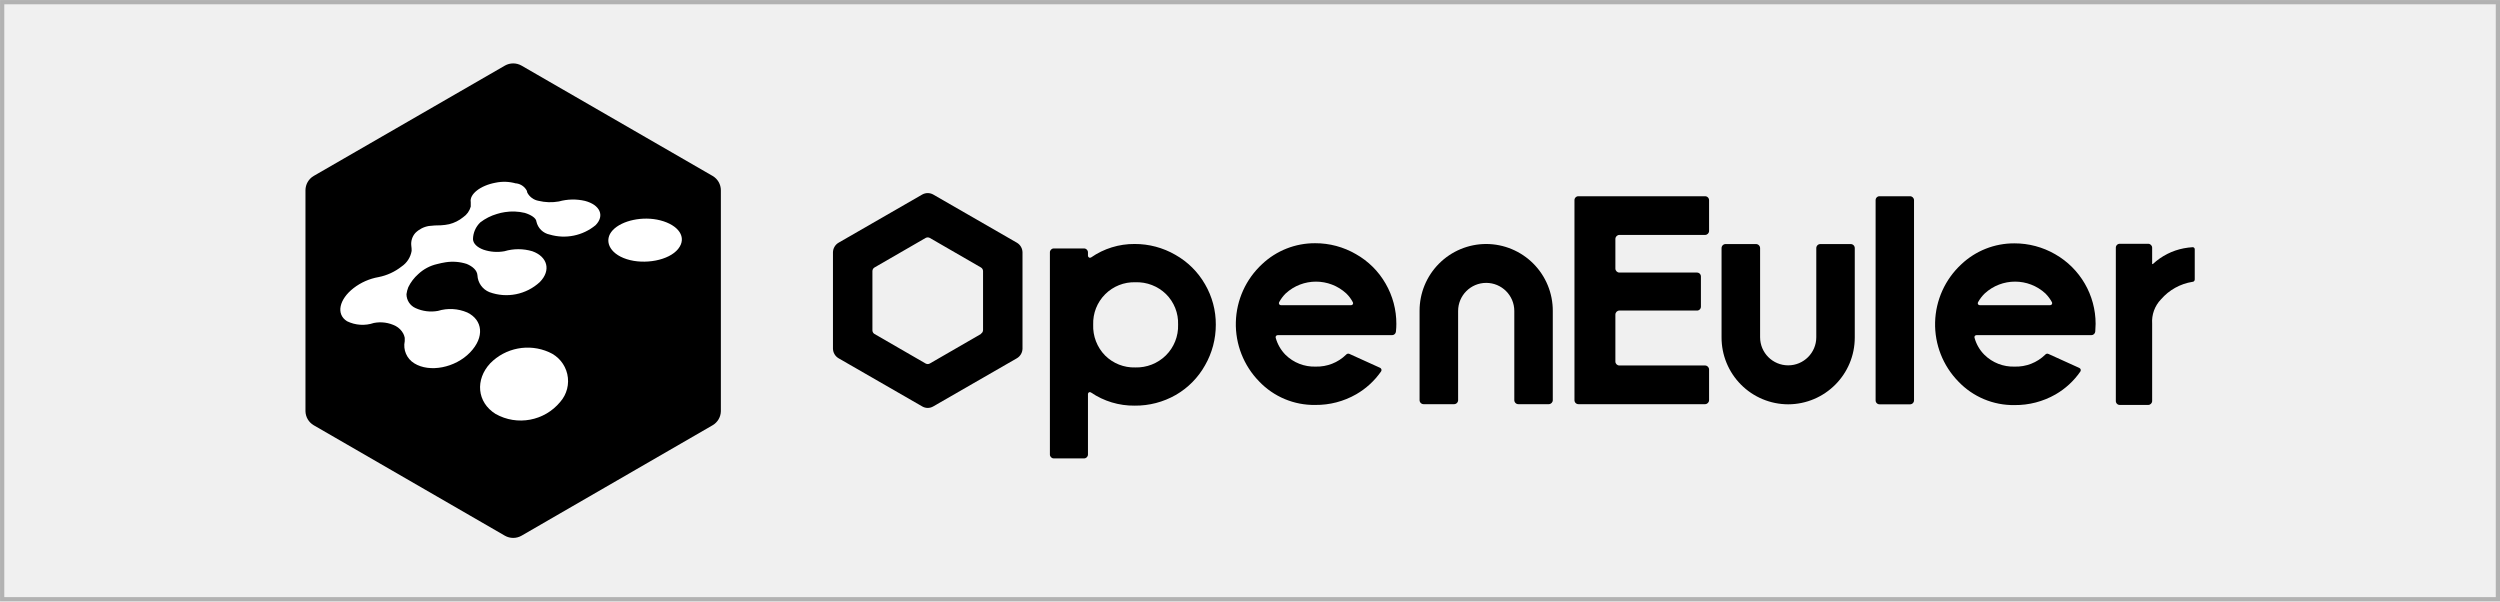
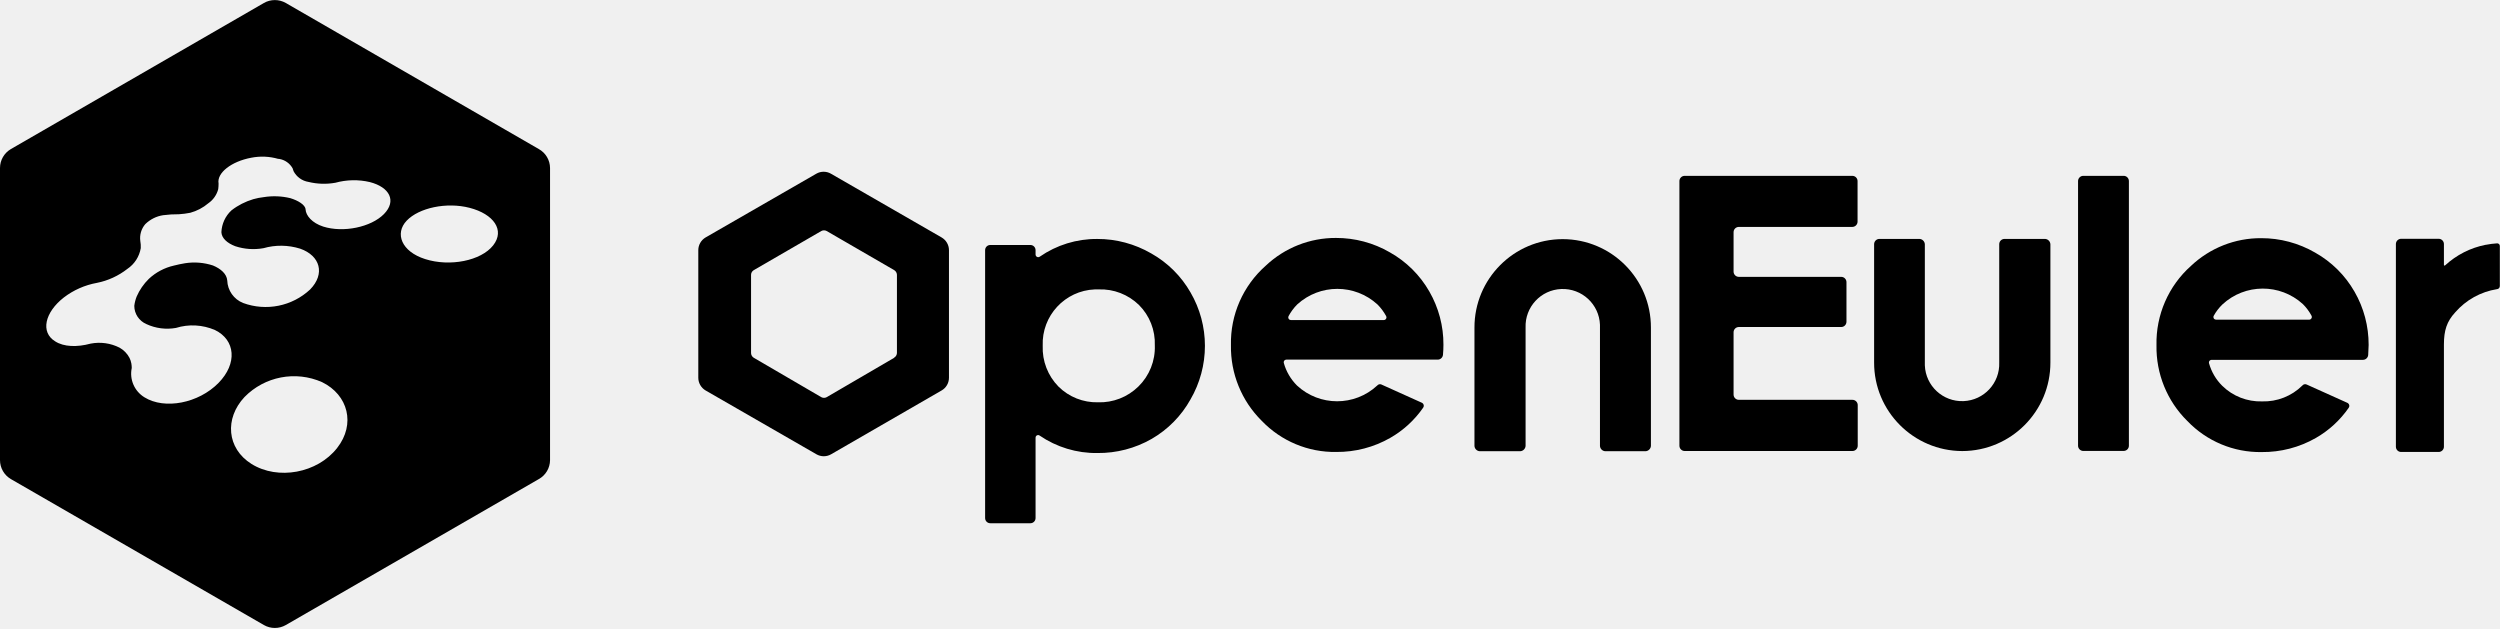
- <svg xmlns="http://www.w3.org/2000/svg" viewBox="0 0 358.63 86.26">
-   <defs>
-     <style>.cls-1{fill:none;stroke:#b2b2b2;stroke-miterlimit:10;stroke-width:0.61px;}.cls-2{fill:#fff;}</style>
-   </defs>
-   <g id="图层_2" data-name="图层 2">
-     <g id="图层_1-2" data-name="图层 1">
-       <rect class="cls-1" x="0.31" y="0.31" width="358.02" height="85.65" />
-       <path d="M72.43,9.41,45,25.24a2.39,2.39,0,0,0-1.18,2.06V59A2.39,2.39,0,0,0,45,61L72.43,76.85a2.41,2.41,0,0,0,2.38,0L102.23,61A2.39,2.39,0,0,0,103.41,59V27.3a2.39,2.39,0,0,0-1.18-2.06L74.81,9.41A2.41,2.41,0,0,0,72.43,9.41Z" />
-       <path class="cls-2" d="M94.72,31.61c-2.49-.64-5.48,0-6.81,1.4s-.57,3.35,2,4.17,6.06.18,7.38-1.48S97.33,32.28,94.72,31.61Z" />
-       <path class="cls-2" d="M78.74,50.51a7.53,7.53,0,0,0-8.42,1.61c-2.16,2.32-1.92,5.58.77,7.26a7.35,7.35,0,0,0,9.28-1.73A4.52,4.52,0,0,0,78.74,50.51Z" />
-       <path class="cls-2" d="M83.92,28.82a7.57,7.57,0,0,0-3.75.08,7.07,7.07,0,0,1-2.91-.09,2.27,2.27,0,0,1-1.62-1.18,1.22,1.22,0,0,0-.06-.26s0,0,0,0h0a2,2,0,0,0-1.49-1.06H74a6.1,6.1,0,0,0-2.92-.1c-2.17.4-3.76,1.65-3.55,2.79a5.1,5.1,0,0,1,0,.64,2.7,2.7,0,0,1-1.09,1.52,5.11,5.11,0,0,1-2,1,7.29,7.29,0,0,1-1.2.16,13.86,13.86,0,0,0-1.72.1,3.56,3.56,0,0,0-1.94,1A2.34,2.34,0,0,0,59,35.23a4.66,4.66,0,0,1,.05.76h0a3.36,3.36,0,0,1-1.44,2.24,7.76,7.76,0,0,1-3.31,1.52h0a8.19,8.19,0,0,0-3.58,1.58c-2.07,1.61-2.55,3.74-.94,4.75a5.05,5.05,0,0,0,3.85.25,4.85,4.85,0,0,1,3.14.44,2.68,2.68,0,0,1,1.09,1.1,2.31,2.31,0,0,1,.2.59,2.73,2.73,0,0,1,0,.48h0a3,3,0,0,0,1.37,3.18c2.19,1.36,5.87.65,8-1.56s1.81-4.66-.39-5.73a6.11,6.11,0,0,0-4.22-.23,5.4,5.4,0,0,1-3.2-.4,2.19,2.19,0,0,1-1.31-2,4.3,4.3,0,0,1,.26-1A6,6,0,0,1,60,39.32a5.81,5.81,0,0,1,2.71-1.44,12.25,12.25,0,0,1,1.24-.26,6.58,6.58,0,0,1,3,.24c.86.36,1.49.92,1.54,1.63a2.74,2.74,0,0,0,1.72,2.42,7.06,7.06,0,0,0,7.23-1.45c1.65-1.68,1.1-3.65-1.08-4.42a7,7,0,0,0-4,0,6,6,0,0,1-3-.22c-.9-.33-1.48-.87-1.51-1.51A3.42,3.42,0,0,1,68.9,31.9a7.27,7.27,0,0,1,2.39-1.21,7.45,7.45,0,0,1,1.13-.26,7.34,7.34,0,0,1,2.86.11c.86.26,1.64.73,1.67,1.25a2.44,2.44,0,0,0,1.91,1.86,7.15,7.15,0,0,0,6.58-1.35C86.79,30.92,86.05,29.38,83.92,28.82Z" />
-       <path d="M269.66,28.15H274a.57.57,0,0,1,.57.56v28.7A.57.57,0,0,1,274,58h-4.38a.56.56,0,0,1-.56-.57V28.71A.56.56,0,0,1,269.66,28.15Z" />
-       <path d="M245.17,33.14V28.72a.57.57,0,0,0-.57-.57H226.43a.56.56,0,0,0-.57.57V57.41a.57.57,0,0,0,.57.57H244.6a.58.58,0,0,0,.57-.57V53a.58.58,0,0,0-.57-.57H232.3a.57.57,0,0,1-.57-.57V45.12a.58.58,0,0,1,.57-.57h11.08A.56.56,0,0,0,244,44V39.67a.56.56,0,0,0-.57-.57H232.3a.58.58,0,0,1-.57-.57V34.27a.58.58,0,0,1,.57-.57h12.3A.57.57,0,0,0,245.17,33.14Z" />
-       <path d="M313.27,35.62a9,9,0,0,0-4.42,2.24.07.07,0,0,1-.12,0V35.53a.57.57,0,0,0-.57-.56h-4.07a.56.56,0,0,0-.57.56v22a.56.56,0,0,0,.57.56h4.07a.57.57,0,0,0,.57-.56v-5.4c0-.27,0-4.34,0-5.7A4.58,4.58,0,0,1,310,42.94a7.54,7.54,0,0,1,4.51-2.51c.11,0,.33-.07.33-.36V35.75a.29.29,0,0,0-.3-.29A10.52,10.52,0,0,0,313.27,35.62Z" />
-       <path d="M172.87,40.79a11.29,11.29,0,0,0-4.27-4.24A11.59,11.59,0,0,0,162.76,35a10.81,10.81,0,0,0-6.24,1.93.29.29,0,0,1-.45-.24V36.2a.56.56,0,0,0-.56-.56h-4.34a.56.56,0,0,0-.56.56v29a.56.56,0,0,0,.56.56h4.34a.56.56,0,0,0,.56-.56V56.52a.27.27,0,0,1,.43-.22,10.92,10.92,0,0,0,6.28,1.89,11.62,11.62,0,0,0,5.88-1.53,11.21,11.21,0,0,0,4.2-4.25,11.63,11.63,0,0,0,1.55-5.84A11.37,11.37,0,0,0,172.87,40.79ZM167.23,51a6,6,0,0,1-4.37,1.71A5.89,5.89,0,0,1,158.53,51a6,6,0,0,1-1.71-4.44,5.88,5.88,0,0,1,6.06-6.07,6,6,0,0,1,4.38,1.69A5.87,5.87,0,0,1,169,46.56,5.94,5.94,0,0,1,167.23,51Z" />
-       <path d="M193.1,50.88a6,6,0,0,1-4.36,1.71,5.89,5.89,0,0,1-4.33-1.69A5.58,5.58,0,0,1,183,48.45a.29.29,0,0,1,.28-.37h16.41a.56.56,0,0,0,.56-.52,9.82,9.82,0,0,0,.06-1.09,11.47,11.47,0,0,0-1.54-5.78,11.29,11.29,0,0,0-4.27-4.24,11.59,11.59,0,0,0-5.84-1.56,11,11,0,0,0-7.61,3,11.74,11.74,0,0,0-.43,16.82,10.88,10.88,0,0,0,8.06,3.38,11.55,11.55,0,0,0,5.87-1.53,11.1,11.1,0,0,0,3.57-3.28.35.35,0,0,0-.15-.52l-4.41-2A.4.4,0,0,0,193.1,50.88Zm-8.67-8.78a6.42,6.42,0,0,1,8.7,0,4.93,4.93,0,0,1,.94,1.26.28.28,0,0,1-.25.42H183.74a.29.29,0,0,1-.25-.42A5.34,5.34,0,0,1,184.43,42.1Z" />
-       <path d="M213.2,35a9.57,9.57,0,0,0-9.56,9.6V57.4a.58.58,0,0,0,.58.58h4.37a.58.58,0,0,0,.58-.58V44.61a4,4,0,1,1,8.06,0V57.4a.58.58,0,0,0,.58.58h4.37a.58.58,0,0,0,.57-.58V44.61A9.57,9.57,0,0,0,213.2,35Z" />
-       <path d="M256.52,58a9.58,9.58,0,0,0,9.55-9.6V35.59a.58.58,0,0,0-.58-.58h-4.36a.58.58,0,0,0-.58.58V48.38a4,4,0,1,1-8.06,0V35.59a.59.59,0,0,0-.59-.58h-4.35a.58.58,0,0,0-.59.58V48.38A9.58,9.58,0,0,0,256.52,58Z" />
-       <path d="M132.29,27.91l-12,6.91a1.63,1.63,0,0,0-.8,1.39V50a1.63,1.63,0,0,0,.8,1.39l12,6.91a1.56,1.56,0,0,0,1.59,0l12-6.91a1.63,1.63,0,0,0,.8-1.39V36.21a1.63,1.63,0,0,0-.8-1.39l-12-6.91A1.61,1.61,0,0,0,132.29,27.91Zm8.43,20-7.34,4.24a.62.62,0,0,1-.59,0l-7.34-4.24a.61.61,0,0,1-.3-.51V38.88a.61.61,0,0,1,.3-.51l7.34-4.24a.62.62,0,0,1,.59,0l7.34,4.24a.61.61,0,0,1,.3.51v8.48A.61.61,0,0,1,140.72,47.87Z" />
-       <path d="M293.39,50.88A6,6,0,0,1,289,52.59a5.89,5.89,0,0,1-4.33-1.69,5.47,5.47,0,0,1-1.42-2.45.28.28,0,0,1,.27-.37H300a.57.57,0,0,0,.57-.52c0-.36.05-.72.05-1.09a11.5,11.5,0,0,0-5.8-10,11.65,11.65,0,0,0-5.85-1.56,11,11,0,0,0-7.61,3,11.74,11.74,0,0,0-.43,16.82,10.89,10.89,0,0,0,8.06,3.38,11.62,11.62,0,0,0,5.88-1.53,11,11,0,0,0,3.56-3.28.35.35,0,0,0-.15-.52l-4.41-2A.38.38,0,0,0,293.39,50.88Zm-8.68-8.78a6.43,6.43,0,0,1,8.71,0,5.45,5.45,0,0,1,.94,1.26.29.29,0,0,1-.25.42H284a.28.28,0,0,1-.25-.42A5.3,5.3,0,0,1,284.71,42.1Z" />
-     </g>
+ <svg xmlns="http://www.w3.org/2000/svg" id="_图层_1" data-name="图层 1" viewBox="0 0 444.01 111.54">
+   <g id="_图层_1-2" data-name="图层 1-2">
+     <path d="m95.69,26.47L50.76.53c-1.2-.69-2.69-.69-3.89,0L1.94,26.47C.74,27.17,0,28.45,0,29.84v51.88c0,1.39.74,2.67,1.94,3.37l44.93,25.92c1.2.69,2.69.69,3.89,0l44.93-25.92c1.23-.68,1.99-1.97,2-3.37V29.84c-.01-1.4-.77-2.69-2-3.37Zm-35.82,53.1c-3.5,4.47-10.51,5.76-15.2,2.83-4.41-2.76-4.8-8.09-1.25-11.88,3.59-3.67,9.08-4.73,13.78-2.65,4.63,2.26,6,7.47,2.67,11.7Zm8.32-41.55c-2.3,2.34-7.23,3.35-10.79,2.22-1.98-.64-3.07-1.95-3.13-3.05-.04-.8-1.32-1.58-2.72-2-1.54-.37-3.14-.43-4.7-.18-.63.07-1.24.19-1.85.36-1.41.42-2.74,1.09-3.9,2-1.08,1-1.72,2.4-1.78,3.87.05,1.05,1.01,1.94,2.47,2.49,1.61.53,3.33.65,5,.35,2.13-.61,4.39-.58,6.51.08,3.58,1.25,4.49,4.48,1.78,7.25-3.2,2.99-7.81,3.91-11.91,2.4-1.65-.66-2.75-2.23-2.81-4-.09-1.15-1.13-2.08-2.54-2.66-1.59-.52-3.28-.66-4.94-.4-.67.11-1.34.25-2,.42-1.67.38-3.2,1.19-4.45,2.36-.91.9-1.65,1.96-2.16,3.14-.21.53-.35,1.08-.42,1.65,0,1.41.85,2.68,2.15,3.24,1.64.76,3.47,1,5.25.68,2.28-.71,4.73-.57,6.92.37,3.64,1.76,4.03,5.94.64,9.4-3.55,3.62-9.58,4.78-13.16,2.55-1.78-1.09-2.68-3.17-2.25-5.21,0-.26-.03-.53-.07-.79-.06-.35-.17-.68-.33-1-.4-.76-1.01-1.39-1.76-1.81-1.59-.81-3.4-1.06-5.15-.72-2.4.65-4.76.59-6.3-.41-2.63-1.61-1.85-5.13,1.54-7.78,1.72-1.32,3.74-2.21,5.88-2.6,1.98-.39,3.83-1.25,5.42-2.49,1.26-.85,2.11-2.17,2.37-3.67.02-.42,0-.85-.08-1.27-.15-1.08.17-2.17.88-3,.87-.85,1.98-1.41,3.18-1.59.93-.12,1.87-.18,2.81-.17.67-.04,1.34-.13,2-.26,1.18-.32,2.28-.9,3.21-1.69.87-.6,1.49-1.49,1.76-2.51.04-.33.06-.67.06-1-.34-1.87,2.26-3.92,5.82-4.58,1.59-.31,3.23-.24,4.78.21h.14c1.04.16,1.94.8,2.44,1.73v.06c.06.12.1.25.13.38.53,1.02,1.52,1.74,2.66,1.92,1.56.38,3.18.43,4.76.15,2-.55,4.12-.6,6.14-.12,3.5.9,4.8,3.34,2.5,5.68Zm19.39,5.57c-2.15,2.72-7.68,3.83-12.08,2.42-4.19-1.33-5.44-4.54-3.27-6.82,2.17-2.28,7.08-3.34,11.17-2.28,4.26,1.1,6.33,3.96,4.18,6.68Z" />
+     <path d="m370,31.23h7.18c.51,0,.92.42.92.93v47c0,.51-.41.92-.92.93h-7.18c-.51,0-.93-.42-.93-.93v-47c0-.51.42-.93.93-.93Z" />
+     <path d="m329.91,39.4v-7.24c0-.52-.42-.93-.94-.93h-29.77c-.51,0-.93.42-.93.93v47c0,.51.41.93.92.94,0,0,0,0,.01,0h29.8c.52,0,.94-.42.94-.94h0v-7.26c-.03-.5-.44-.89-.94-.89h-20.18c-.51,0-.93-.42-.93-.93v-11.07c0-.51.42-.93.93-.93h18.18c.52,0,.93-.41.94-.93v-7.04c0-.52-.42-.94-.94-.94h-18.18c-.51,0-.93-.42-.93-.93v-7c0-.52.41-.93.93-.94h20.18c.49-.01.89-.41.91-.9Z" />
+     <path d="m441.49,43.47c-2.71.53-5.21,1.8-7.24,3.67-.05.04-.13.04-.17,0-.02-.02-.03-.05-.03-.08v-3.72c0-.51-.42-.93-.93-.93h-6.67c-.51,0-.93.42-.93.93v36c0,.51.4.92.91.93,0,0,.01,0,.02,0h6.67c.51,0,.93-.42.93-.93v-18.15c0-2.51.51-4.09,2-5.71,1.91-2.2,4.53-3.66,7.4-4.12.3-.01.54-.27.53-.57,0,0,0,0,0-.01v-7.09c0-.25-.19-.46-.45-.47-.01,0-.03,0-.04,0-.67.04-1.34.13-2,.26Z" />
+     <path d="m211.45,51.95c-1.66-2.91-4.08-5.31-7-6.95-2.91-1.68-6.21-2.57-9.57-2.56-3.65-.03-7.22,1.07-10.22,3.15-.21.15-.51.1-.65-.11-.06-.08-.09-.18-.09-.28v-.77c0-.51-.41-.92-.92-.92h-7.12c-.51,0-.92.41-.92.92v47.58c0,.51.41.92.92.92h7.12c.51,0,.92-.41.92-.92v-14.29c0-.25.2-.45.45-.45.09,0,.19.03.26.08,3.02,2.07,6.61,3.16,10.28,3.11,3.38.03,6.7-.83,9.63-2.51,2.89-1.67,5.27-4.09,6.89-7,1.68-2.89,2.57-6.18,2.57-9.53,0-3.33-.88-6.6-2.55-9.47Zm-9.26,16.69c-1.91,1.88-4.51,2.9-7.19,2.81-2.61.06-5.14-.94-7-2.78-1.9-1.93-2.92-4.56-2.81-7.27-.2-5.32,3.95-9.8,9.27-10,.22,0,.45,0,.67,0,2.67-.1,5.25.91,7.16,2.77,1.9,1.9,2.91,4.5,2.81,7.18.1,2.73-.96,5.38-2.91,7.29Z" />
+     <path d="m244.6,68.47c-4.02,3.73-10.23,3.73-14.25,0-1.11-1.11-1.92-2.49-2.34-4-.07-.25.07-.51.32-.58.04-.01.08-.02.13-.02h26.89c.48,0,.88-.37.93-.85.05-.59.08-1.18.08-1.79.02-3.32-.85-6.59-2.51-9.47-1.66-2.9-4.08-5.3-7-6.94-2.91-1.69-6.22-2.57-9.58-2.56-4.63-.02-9.09,1.74-12.46,4.92-4.04,3.57-6.31,8.73-6.19,14.12-.09,5.04,1.89,9.9,5.47,13.44,3.45,3.6,8.24,5.61,13.22,5.53,3.37.03,6.69-.83,9.62-2.51,2.32-1.33,4.32-3.17,5.84-5.37.18-.26.12-.62-.15-.81-.03-.02-.06-.04-.09-.05l-7.23-3.26c-.25-.09-.53,0-.7.2Zm-14.22-14.39c4.04-3.7,10.23-3.7,14.27,0,.61.61,1.13,1.31,1.54,2.07.12.23.03.51-.2.64-.07.04-.14.05-.21.05h-16.52c-.26,0-.47-.22-.46-.48,0-.07.02-.15.05-.21.41-.76.92-1.46,1.53-2.07Z" />
+     <path d="m277.52,42.47c-8.66.02-15.67,7.06-15.65,15.72v21c.02.51.43.92.94.95h7.19c.51-.03.92-.44.95-.95v-21c-.14-3.65,2.7-6.72,6.35-6.86,3.65-.14,6.72,2.7,6.86,6.35,0,.17,0,.34,0,.51v21c.02.51.43.92.94.95h7.16c.51-.03.92-.44.95-.95v-21c.02-8.67-6.99-15.7-15.66-15.72-.01,0-.02,0-.03,0Z" />
+     <path d="m348.5,80.11c8.67-.02,15.68-7.06,15.66-15.73v-21c-.03-.53-.47-.95-1-.95h-7.14c-.52,0-.94.41-.95.93,0,0,0,.01,0,.02v21c.14,3.65-2.7,6.72-6.35,6.86-3.65.14-6.72-2.7-6.86-6.35,0-.17,0-.34,0-.51v-21c-.03-.53-.47-.95-1-.95h-7.06c-.52,0-.94.41-.95.93,0,0,0,.01,0,.02v21c-.02,8.66,6.99,15.7,15.65,15.73Z" />
+     <path d="m145,30.84l-19.68,11.33c-.8.47-1.3,1.33-1.3,2.26v22.66c0,.93.5,1.79,1.3,2.26l19.68,11.33c.81.47,1.8.47,2.61,0l19.62-11.33c.81-.46,1.31-1.33,1.31-2.26v-22.66c0-.93-.5-1.79-1.31-2.26l-19.67-11.33c-.79-.45-1.77-.45-2.56,0Zm13.82,32.7l-12,7c-.3.16-.65.16-.95,0l-12-7c-.29-.18-.47-.49-.48-.83v-13.9c0-.34.19-.65.48-.83l12-6.95c.3-.16.65-.16.95,0l12,6.95c.29.18.47.49.48.83v13.9c-.02.35-.22.67-.53.83h.05Z" />
+     <path d="m408.91,68.47c-1.9,1.88-4.48,2.9-7.15,2.82-2.64.08-5.21-.92-7.09-2.78-1.12-1.11-1.92-2.49-2.34-4-.07-.25.07-.51.32-.58.04-.01.08-.02.13-.02h26.89c.48,0,.88-.37.93-.85,0-.59.08-1.18.08-1.79.01-3.32-.85-6.59-2.51-9.47-1.66-2.9-4.08-5.3-7-6.94-2.91-1.68-6.21-2.57-9.57-2.56-4.64-.03-9.1,1.74-12.47,4.92-4.01,3.57-6.25,8.73-6.13,14.1-.09,5.04,1.88,9.9,5.47,13.44,3.44,3.6,8.23,5.61,13.21,5.53,3.38.03,6.7-.83,9.63-2.51,2.32-1.33,4.32-3.17,5.84-5.37.18-.26.12-.62-.15-.81-.03-.02-.06-.04-.09-.05l-7.24-3.26c-.26-.12-.58-.05-.76.18Zm-14.21-14.39c4.02-3.74,10.24-3.77,14.3-.07.62.61,1.13,1.31,1.54,2.07.12.23.03.51-.2.64-.07.04-.14.05-.21.05h-16.55c-.25,0-.47-.19-.47-.45,0-.08.02-.17.06-.24.41-.74.92-1.41,1.53-2Z" />
  </g>
</svg>
